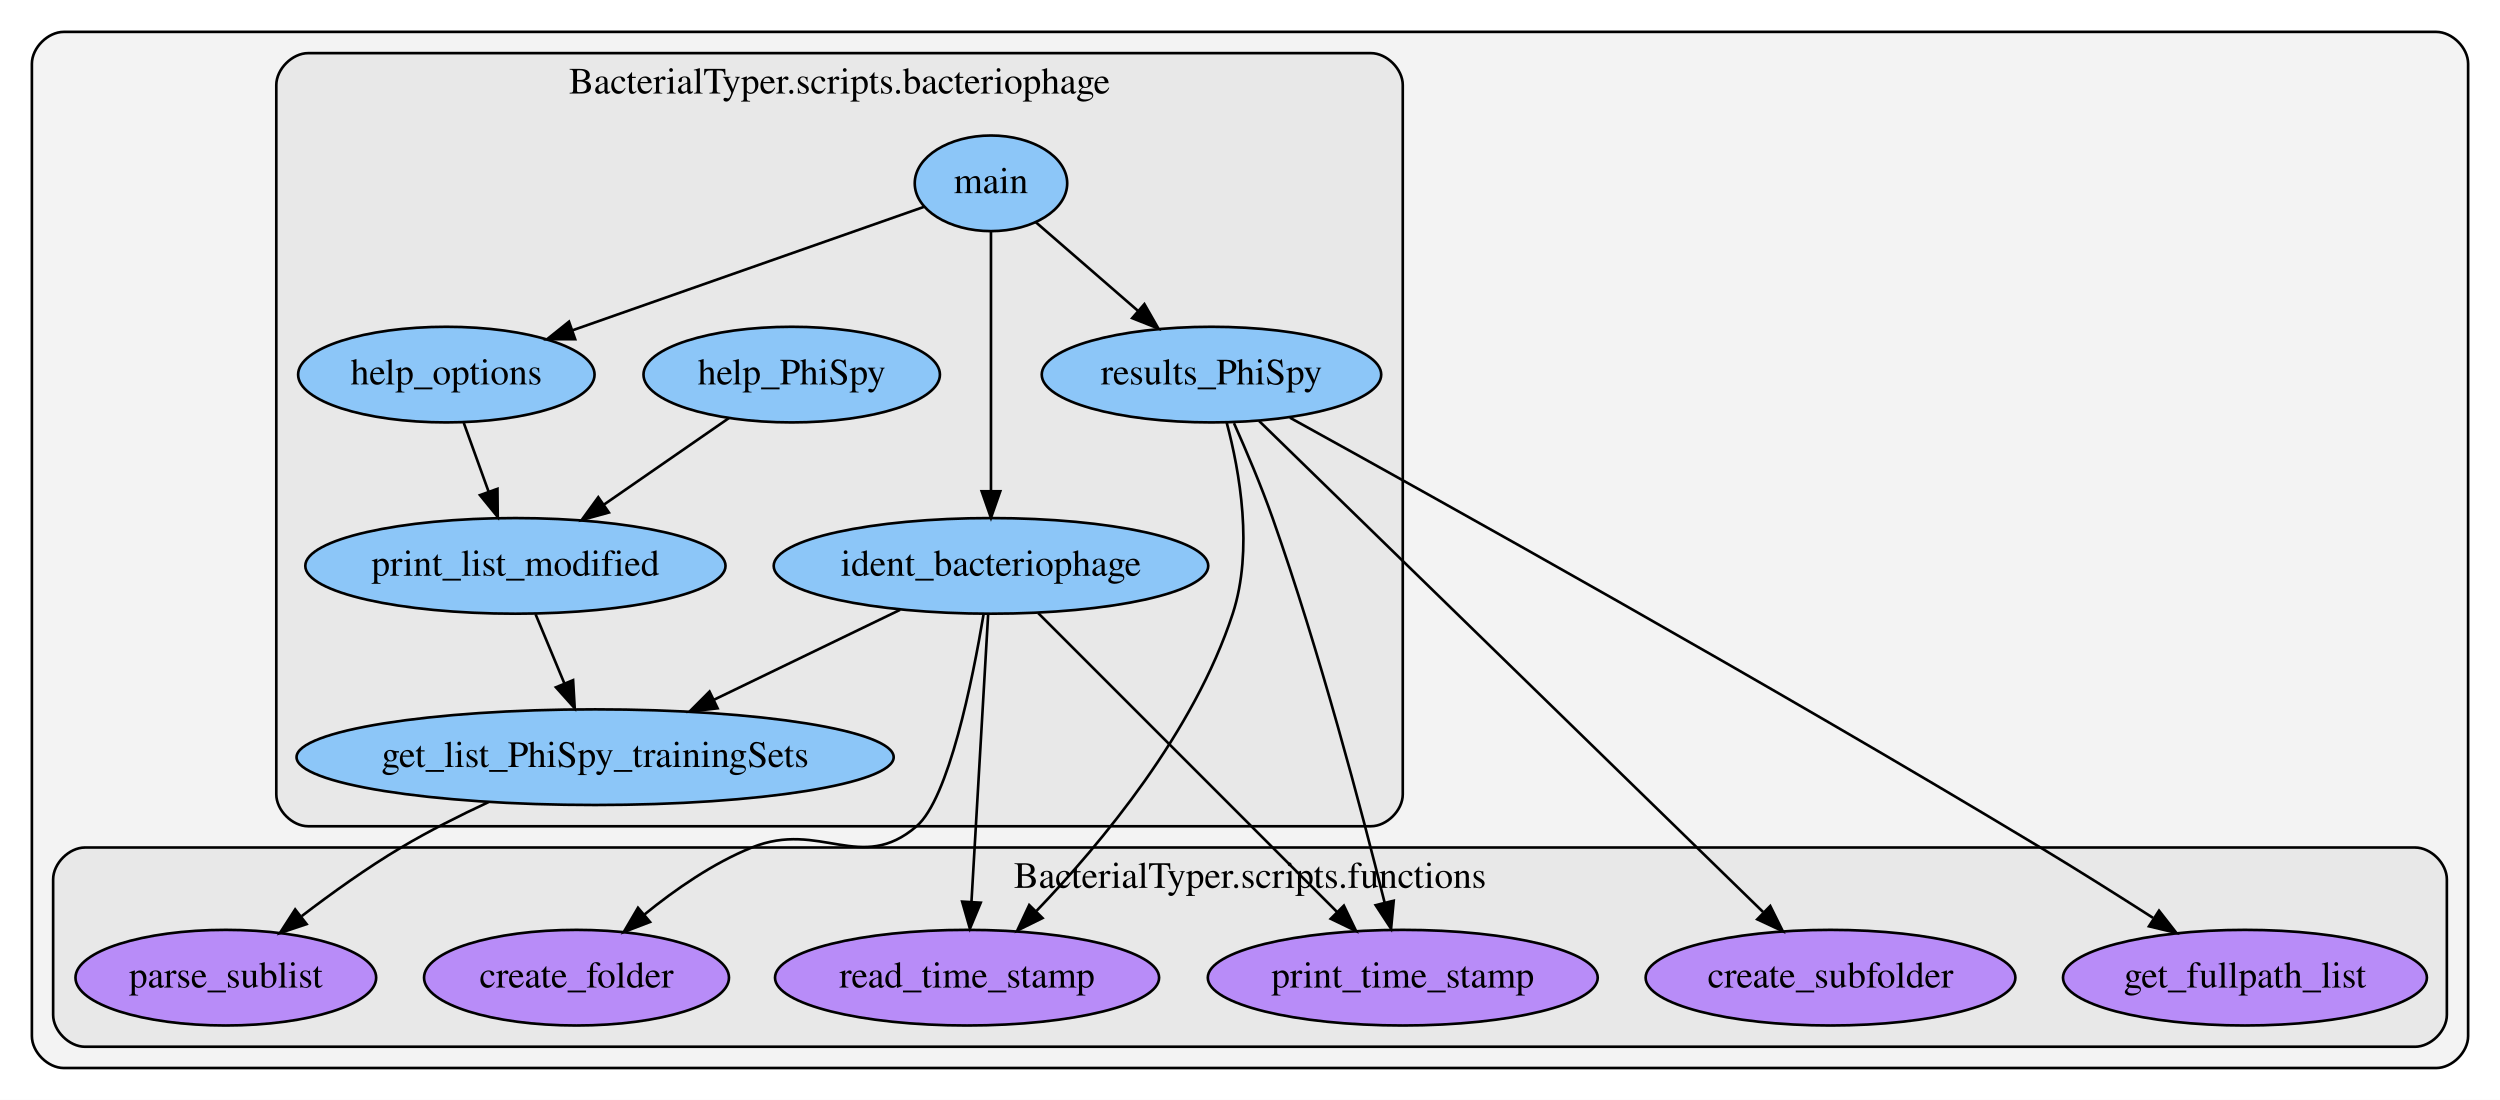
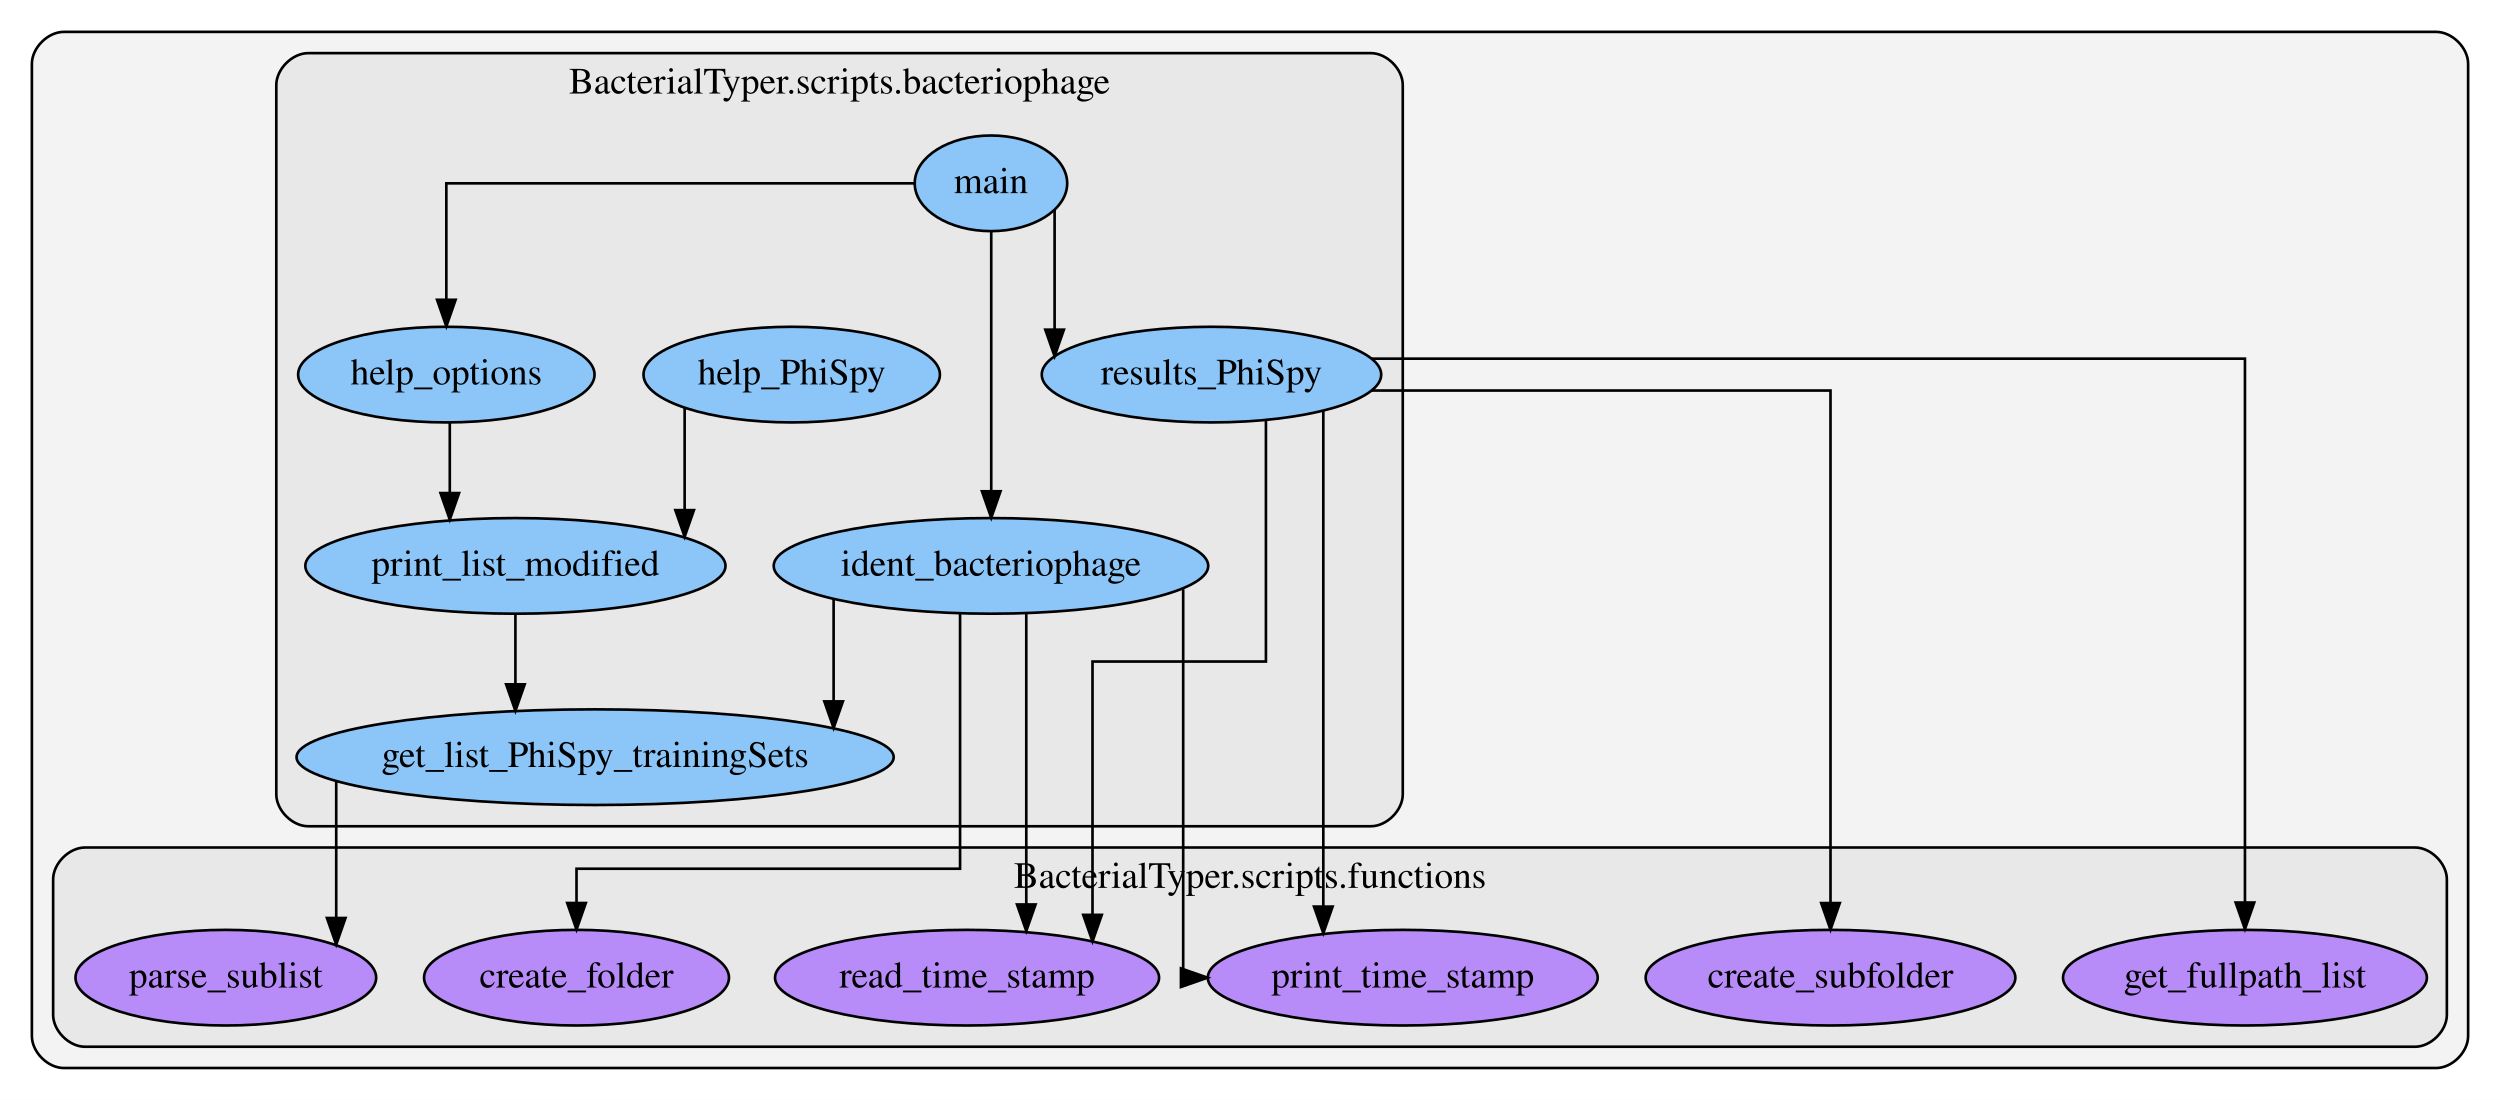
<svg xmlns="http://www.w3.org/2000/svg" width="941pt" height="414pt" viewBox="0.00 0.00 941.00 414.00">
  <g id="graph0" class="graph" transform="scale(1 1) rotate(0) translate(4 410)">
    <polygon fill="#ffffff" stroke="transparent" points="-4,4 -4,-410 937,-410 937,4 -4,4" />
    <g id="clust1" class="cluster">
      <path fill="#808080" fill-opacity="0.094" stroke="#000000" d="M20,-8C20,-8 913,-8 913,-8 919,-8 925,-14 925,-20 925,-20 925,-386 925,-386 925,-392 919,-398 913,-398 913,-398 20,-398 20,-398 14,-398 8,-392 8,-386 8,-386 8,-20 8,-20 8,-14 14,-8 20,-8" />
    </g>
    <g id="clust2" class="cluster">
      <path fill="#808080" fill-opacity="0.094" stroke="#000000" d="M112,-99C112,-99 512,-99 512,-99 518,-99 524,-105 524,-111 524,-111 524,-378 524,-378 524,-384 518,-390 512,-390 512,-390 112,-390 112,-390 106,-390 100,-384 100,-378 100,-378 100,-111 100,-111 100,-105 106,-99 112,-99" />
      <text text-anchor="middle" x="312" y="-374.8" font-family="Times,serif" font-size="14.00" fill="#000000">BacterialTyper.scripts.bacteriophage</text>
    </g>
    <g id="clust3" class="cluster">
      <path fill="#808080" fill-opacity="0.094" stroke="#000000" d="M28,-16C28,-16 905,-16 905,-16 911,-16 917,-22 917,-28 917,-28 917,-79 917,-79 917,-85 911,-91 905,-91 905,-91 28,-91 28,-91 22,-91 16,-85 16,-79 16,-79 16,-28 16,-28 16,-22 22,-16 28,-16" />
      <text text-anchor="middle" x="466.5" y="-75.8" font-family="Times,serif" font-size="14.00" fill="#000000">BacterialTyper.scripts.functions</text>
    </g>
    <g id="node1" class="node">
      <ellipse fill="#65b7ff" fill-opacity="0.698" stroke="#000000" cx="220" cy="-125" rx="112.38" ry="18" />
      <text text-anchor="middle" x="220" y="-121.3" font-family="Times,serif" font-size="14.00" fill="#000000">get_list_PhiSpy_trainingSets</text>
    </g>
    <g id="node11" class="node">
      <ellipse fill="#a365ff" fill-opacity="0.698" stroke="#000000" cx="81" cy="-42" rx="56.59" ry="18" />
      <text text-anchor="middle" x="81" y="-38.3" font-family="Times,serif" font-size="14.00" fill="#000000">parse_sublist</text>
    </g>
    <g id="edge10" class="edge">
-       <path fill="none" stroke="#000000" d="M179.845,-108.074C168.957,-103.01 157.33,-97.153 147,-91 134.201,-83.376 120.866,-73.822 109.56,-65.179" />
-       <polygon fill="#000000" stroke="#000000" points="111.394,-62.172 101.352,-58.795 107.097,-67.698 111.394,-62.172" />
+       <path fill="none" stroke="#000000" d="M122.552,-115.8C122.552,-115.8 122.552,-64.478 122.552,-64.478" />
+       <polygon fill="#000000" stroke="#000000" points="126.053,-64.478 122.552,-54.478 119.053,-64.478 126.053,-64.478" />
    </g>
    <g id="node2" class="node">
      <ellipse fill="#65b7ff" fill-opacity="0.698" stroke="#000000" cx="294" cy="-269" rx="55.79" ry="18" />
      <text text-anchor="middle" x="294" y="-265.3" font-family="Times,serif" font-size="14.00" fill="#000000">help_PhiSpy</text>
    </g>
    <g id="node6" class="node">
      <ellipse fill="#65b7ff" fill-opacity="0.698" stroke="#000000" cx="190" cy="-197" rx="79.087" ry="18" />
      <text text-anchor="middle" x="190" y="-193.3" font-family="Times,serif" font-size="14.00" fill="#000000">print_list_modified</text>
    </g>
    <g id="edge11" class="edge">
-       <path fill="none" stroke="#000000" d="M270.401,-252.662C256.445,-243 238.551,-230.612 223.189,-219.977" />
-       <polygon fill="#000000" stroke="#000000" points="225.17,-217.092 214.956,-214.277 221.186,-222.847 225.17,-217.092" />
+       <path fill="none" stroke="#000000" d="M253.699,-256.459C253.699,-256.459 253.699,-217.984 253.699,-217.984" />
+       <polygon fill="#000000" stroke="#000000" points="257.199,-217.984 253.699,-207.984 250.199,-217.984 257.199,-217.984" />
    </g>
    <g id="node3" class="node">
      <ellipse fill="#65b7ff" fill-opacity="0.698" stroke="#000000" cx="164" cy="-269" rx="55.79" ry="18" />
      <text text-anchor="middle" x="164" y="-265.3" font-family="Times,serif" font-size="14.00" fill="#000000">help_options</text>
    </g>
    <g id="edge12" class="edge">
-       <path fill="none" stroke="#000000" d="M170.561,-250.831C173.403,-242.962 176.794,-233.571 179.942,-224.853" />
-       <polygon fill="#000000" stroke="#000000" points="183.246,-226.008 183.351,-215.413 176.662,-223.63 183.246,-226.008" />
+       <path fill="none" stroke="#000000" d="M165.301,-250.831C165.301,-250.831 165.301,-224.418 165.301,-224.418" />
+       <polygon fill="#000000" stroke="#000000" points="168.801,-224.418 165.301,-214.418 161.801,-224.418 168.801,-224.418" />
    </g>
    <g id="node4" class="node">
      <ellipse fill="#65b7ff" fill-opacity="0.698" stroke="#000000" cx="369" cy="-197" rx="81.786" ry="18" />
      <text text-anchor="middle" x="369" y="-193.3" font-family="Times,serif" font-size="14.00" fill="#000000">ident_bacteriophage</text>
    </g>
    <g id="edge8" class="edge">
-       <path fill="none" stroke="#000000" d="M334.816,-180.482C313.975,-170.411 287.109,-157.428 264.606,-146.554" />
-       <polygon fill="#000000" stroke="#000000" points="266.106,-143.393 255.58,-142.193 263.061,-149.695 266.106,-143.393" />
+       <path fill="none" stroke="#000000" d="M309.774,-184.459C309.774,-184.459 309.774,-145.984 309.774,-145.984" />
+       <polygon fill="#000000" stroke="#000000" points="313.274,-145.984 309.774,-135.984 306.274,-145.984 313.274,-145.984" />
    </g>
    <g id="node8" class="node">
      <ellipse fill="#a365ff" fill-opacity="0.698" stroke="#000000" cx="213" cy="-42" rx="57.391" ry="18" />
      <text text-anchor="middle" x="213" y="-38.3" font-family="Times,serif" font-size="14.00" fill="#000000">create_folder</text>
    </g>
    <g id="edge6" class="edge">
-       <path fill="none" stroke="#000000" d="M366.254,-178.963C362.011,-153.616 353.073,-109.386 341,-99 319.937,-80.881 304.766,-101.395 279,-91 264.41,-85.114 250.147,-75.21 238.634,-65.841" />
-       <polygon fill="#000000" stroke="#000000" points="240.664,-62.973 230.772,-59.178 236.138,-68.314 240.664,-62.973" />
+       <path fill="none" stroke="#000000" d="M357.366,-178.936C357.366,-146.792 357.366,-83 357.366,-83 357.366,-83 213,-83 213,-83 213,-83 213,-70.103 213,-70.103" />
+       <polygon fill="#000000" stroke="#000000" points="216.5,-70.103 213,-60.102 209.5,-70.103 216.5,-70.103" />
    </g>
    <g id="node12" class="node">
      <ellipse fill="#a365ff" fill-opacity="0.698" stroke="#000000" cx="524" cy="-42" rx="73.387" ry="18" />
      <text text-anchor="middle" x="524" y="-38.3" font-family="Times,serif" font-size="14.00" fill="#000000">print_time_stamp</text>
    </g>
    <g id="edge7" class="edge">
-       <path fill="none" stroke="#000000" d="M386.781,-179.22C414.46,-151.54 467.929,-98.071 499.326,-66.674" />
-       <polygon fill="#000000" stroke="#000000" points="501.831,-69.119 506.427,-59.573 496.881,-64.169 501.831,-69.119" />
+       <path fill="none" stroke="#000000" d="M441.35,-188.222C441.35,-155.433 441.35,-42 441.35,-42 441.35,-42 442.266,-42 442.266,-42" />
+       <polygon fill="#000000" stroke="#000000" points="440.511,-45.5 450.511,-42 440.511,-38.5 440.511,-45.5" />
    </g>
    <g id="node13" class="node">
      <ellipse fill="#a365ff" fill-opacity="0.698" stroke="#000000" cx="360" cy="-42" rx="72.287" ry="18" />
      <text text-anchor="middle" x="360" y="-38.3" font-family="Times,serif" font-size="14.00" fill="#000000">read_time_stamp</text>
    </g>
    <g id="edge5" class="edge">
-       <path fill="none" stroke="#000000" d="M367.95,-178.916C366.407,-152.342 363.512,-102.476 361.673,-70.819" />
-       <polygon fill="#000000" stroke="#000000" points="365.145,-70.229 361.071,-60.449 358.157,-70.635 365.145,-70.229" />
+       <path fill="none" stroke="#000000" d="M382.292,-179.22C382.292,-179.22 382.292,-69.573 382.292,-69.573" />
+       <polygon fill="#000000" stroke="#000000" points="385.792,-69.573 382.292,-59.573 378.792,-69.573 385.792,-69.573" />
    </g>
    <g id="node5" class="node">
      <ellipse fill="#65b7ff" fill-opacity="0.698" stroke="#000000" cx="369" cy="-341" rx="28.695" ry="18" />
      <text text-anchor="middle" x="369" y="-337.3" font-family="Times,serif" font-size="14.00" fill="#000000">main</text>
    </g>
+     <g id="edge15" class="edge">
+       <path fill="none" stroke="#000000" d="M340.063,-341C283.555,-341 164,-341 164,-341 164,-341 164,-297.169 164,-297.169" />
+       <polygon fill="#000000" stroke="#000000" points="167.5,-297.169 164,-287.169 160.5,-297.169 167.5,-297.169" />
+     </g>
    <g id="edge14" class="edge">
-       <path fill="none" stroke="#000000" d="M343.863,-332.171C311.001,-320.63 252.776,-300.18 211.482,-285.677" />
-       <polygon fill="#000000" stroke="#000000" points="212.494,-282.322 201.899,-282.311 210.174,-288.927 212.494,-282.322" />
-     </g>
-     <g id="edge13" class="edge">
-       <path fill="none" stroke="#000000" d="M369,-322.762C369,-298.201 369,-254.247 369,-225.354" />
-       <polygon fill="#000000" stroke="#000000" points="372.5,-225.09 369,-215.09 365.5,-225.09 372.5,-225.09" />
+       <path fill="none" stroke="#000000" d="M369.1,-322.762C369.1,-322.762 369.1,-225.09 369.1,-225.09" />
+       <polygon fill="#000000" stroke="#000000" points="372.6,-225.09 369.1,-215.09 365.6,-225.09 372.6,-225.09" />
    </g>
    <g id="node7" class="node">
      <ellipse fill="#65b7ff" fill-opacity="0.698" stroke="#000000" cx="452" cy="-269" rx="63.889" ry="18" />
      <text text-anchor="middle" x="452" y="-265.3" font-family="Times,serif" font-size="14.00" fill="#000000">results_PhiSpy</text>
    </g>
-     <g id="edge15" class="edge">
-       <path fill="none" stroke="#000000" d="M385.796,-326.43C396.858,-316.834 411.602,-304.044 424.368,-292.97" />
-       <polygon fill="#000000" stroke="#000000" points="426.75,-295.537 432.01,-286.34 422.163,-290.249 426.75,-295.537" />
+     <g id="edge13" class="edge">
+       <path fill="none" stroke="#000000" d="M392.952,-330.989C392.952,-330.989 392.952,-285.904 392.952,-285.904" />
+       <polygon fill="#000000" stroke="#000000" points="396.452,-285.904 392.952,-275.904 389.452,-285.904 396.452,-285.904" />
    </g>
    <g id="edge9" class="edge">
-       <path fill="none" stroke="#000000" d="M197.57,-178.831C200.849,-170.962 204.762,-161.571 208.394,-152.853" />
-       <polygon fill="#000000" stroke="#000000" points="211.712,-153.99 212.328,-143.413 205.251,-151.298 211.712,-153.99" />
+       <path fill="none" stroke="#000000" d="M190,-178.831C190,-178.831 190,-152.418 190,-152.418" />
+       <polygon fill="#000000" stroke="#000000" points="193.5,-152.418 190,-142.418 186.5,-152.418 193.5,-152.418" />
    </g>
    <g id="node9" class="node">
      <ellipse fill="#a365ff" fill-opacity="0.698" stroke="#000000" cx="685" cy="-42" rx="69.588" ry="18" />
      <text text-anchor="middle" x="685" y="-38.3" font-family="Times,serif" font-size="14.00" fill="#000000">create_subfolder</text>
    </g>
-     <g id="edge1" class="edge">
-       <path fill="none" stroke="#000000" d="M469.896,-251.565C510.98,-211.539 612.158,-112.966 659.633,-66.714" />
-       <polygon fill="#000000" stroke="#000000" points="662.322,-68.98 667.043,-59.495 657.438,-63.966 662.322,-68.98" />
+     <g id="edge2" class="edge">
+       <path fill="none" stroke="#000000" d="M512.306,-263C581.343,-263 685,-263 685,-263 685,-263 685,-70.085 685,-70.085" />
+       <polygon fill="#000000" stroke="#000000" points="688.5,-70.085 685,-60.085 681.5,-70.085 688.5,-70.085" />
    </g>
    <g id="node10" class="node">
      <ellipse fill="#a365ff" fill-opacity="0.698" stroke="#000000" cx="841" cy="-42" rx="68.489" ry="18" />
      <text text-anchor="middle" x="841" y="-38.3" font-family="Times,serif" font-size="14.00" fill="#000000">get_fullpath_list</text>
    </g>
    <g id="edge4" class="edge">
-       <path fill="none" stroke="#000000" d="M481.524,-252.78C537.231,-222.038 661.462,-152.826 764,-91 778.002,-82.557 793.226,-72.96 806.413,-64.51" />
-       <polygon fill="#000000" stroke="#000000" points="808.66,-67.226 815.177,-58.872 804.873,-61.339 808.66,-67.226" />
+       <path fill="none" stroke="#000000" d="M512.354,-275C621.617,-275 841,-275 841,-275 841,-275 841,-70.283 841,-70.283" />
+       <polygon fill="#000000" stroke="#000000" points="844.5,-70.283 841,-60.283 837.5,-70.283 844.5,-70.283" />
    </g>
    <g id="edge3" class="edge">
-       <path fill="none" stroke="#000000" d="M460.463,-250.734C465.088,-240.378 470.726,-227.107 475,-215 492.703,-164.848 508.546,-104.825 517.163,-70.283" />
-       <polygon fill="#000000" stroke="#000000" points="520.599,-70.968 519.6,-60.42 513.803,-69.289 520.599,-70.968" />
+       <path fill="none" stroke="#000000" d="M494.094,-255.48C494.094,-255.48 494.094,-68.749 494.094,-68.749" />
+       <polygon fill="#000000" stroke="#000000" points="497.594,-68.749 494.094,-58.749 490.594,-68.749 497.594,-68.749" />
    </g>
-     <g id="edge2" class="edge">
-       <path fill="none" stroke="#000000" d="M457.723,-250.936C462.648,-232.417 467.831,-203.011 460,-179 445.519,-134.601 410.602,-92.634 386.126,-67.125" />
-       <polygon fill="#000000" stroke="#000000" points="388.399,-64.444 378.9,-59.753 383.4,-69.344 388.399,-64.444" />
+     <g id="edge1" class="edge">
+       <path fill="none" stroke="#000000" d="M472.493,-251.648C472.493,-221.119 472.493,-161 472.493,-161 472.493,-161 407.218,-161 407.218,-161 407.218,-161 407.218,-65.651 407.218,-65.651" />
+       <polygon fill="#000000" stroke="#000000" points="410.718,-65.651 407.218,-55.651 403.718,-65.651 410.718,-65.651" />
    </g>
  </g>
</svg>
